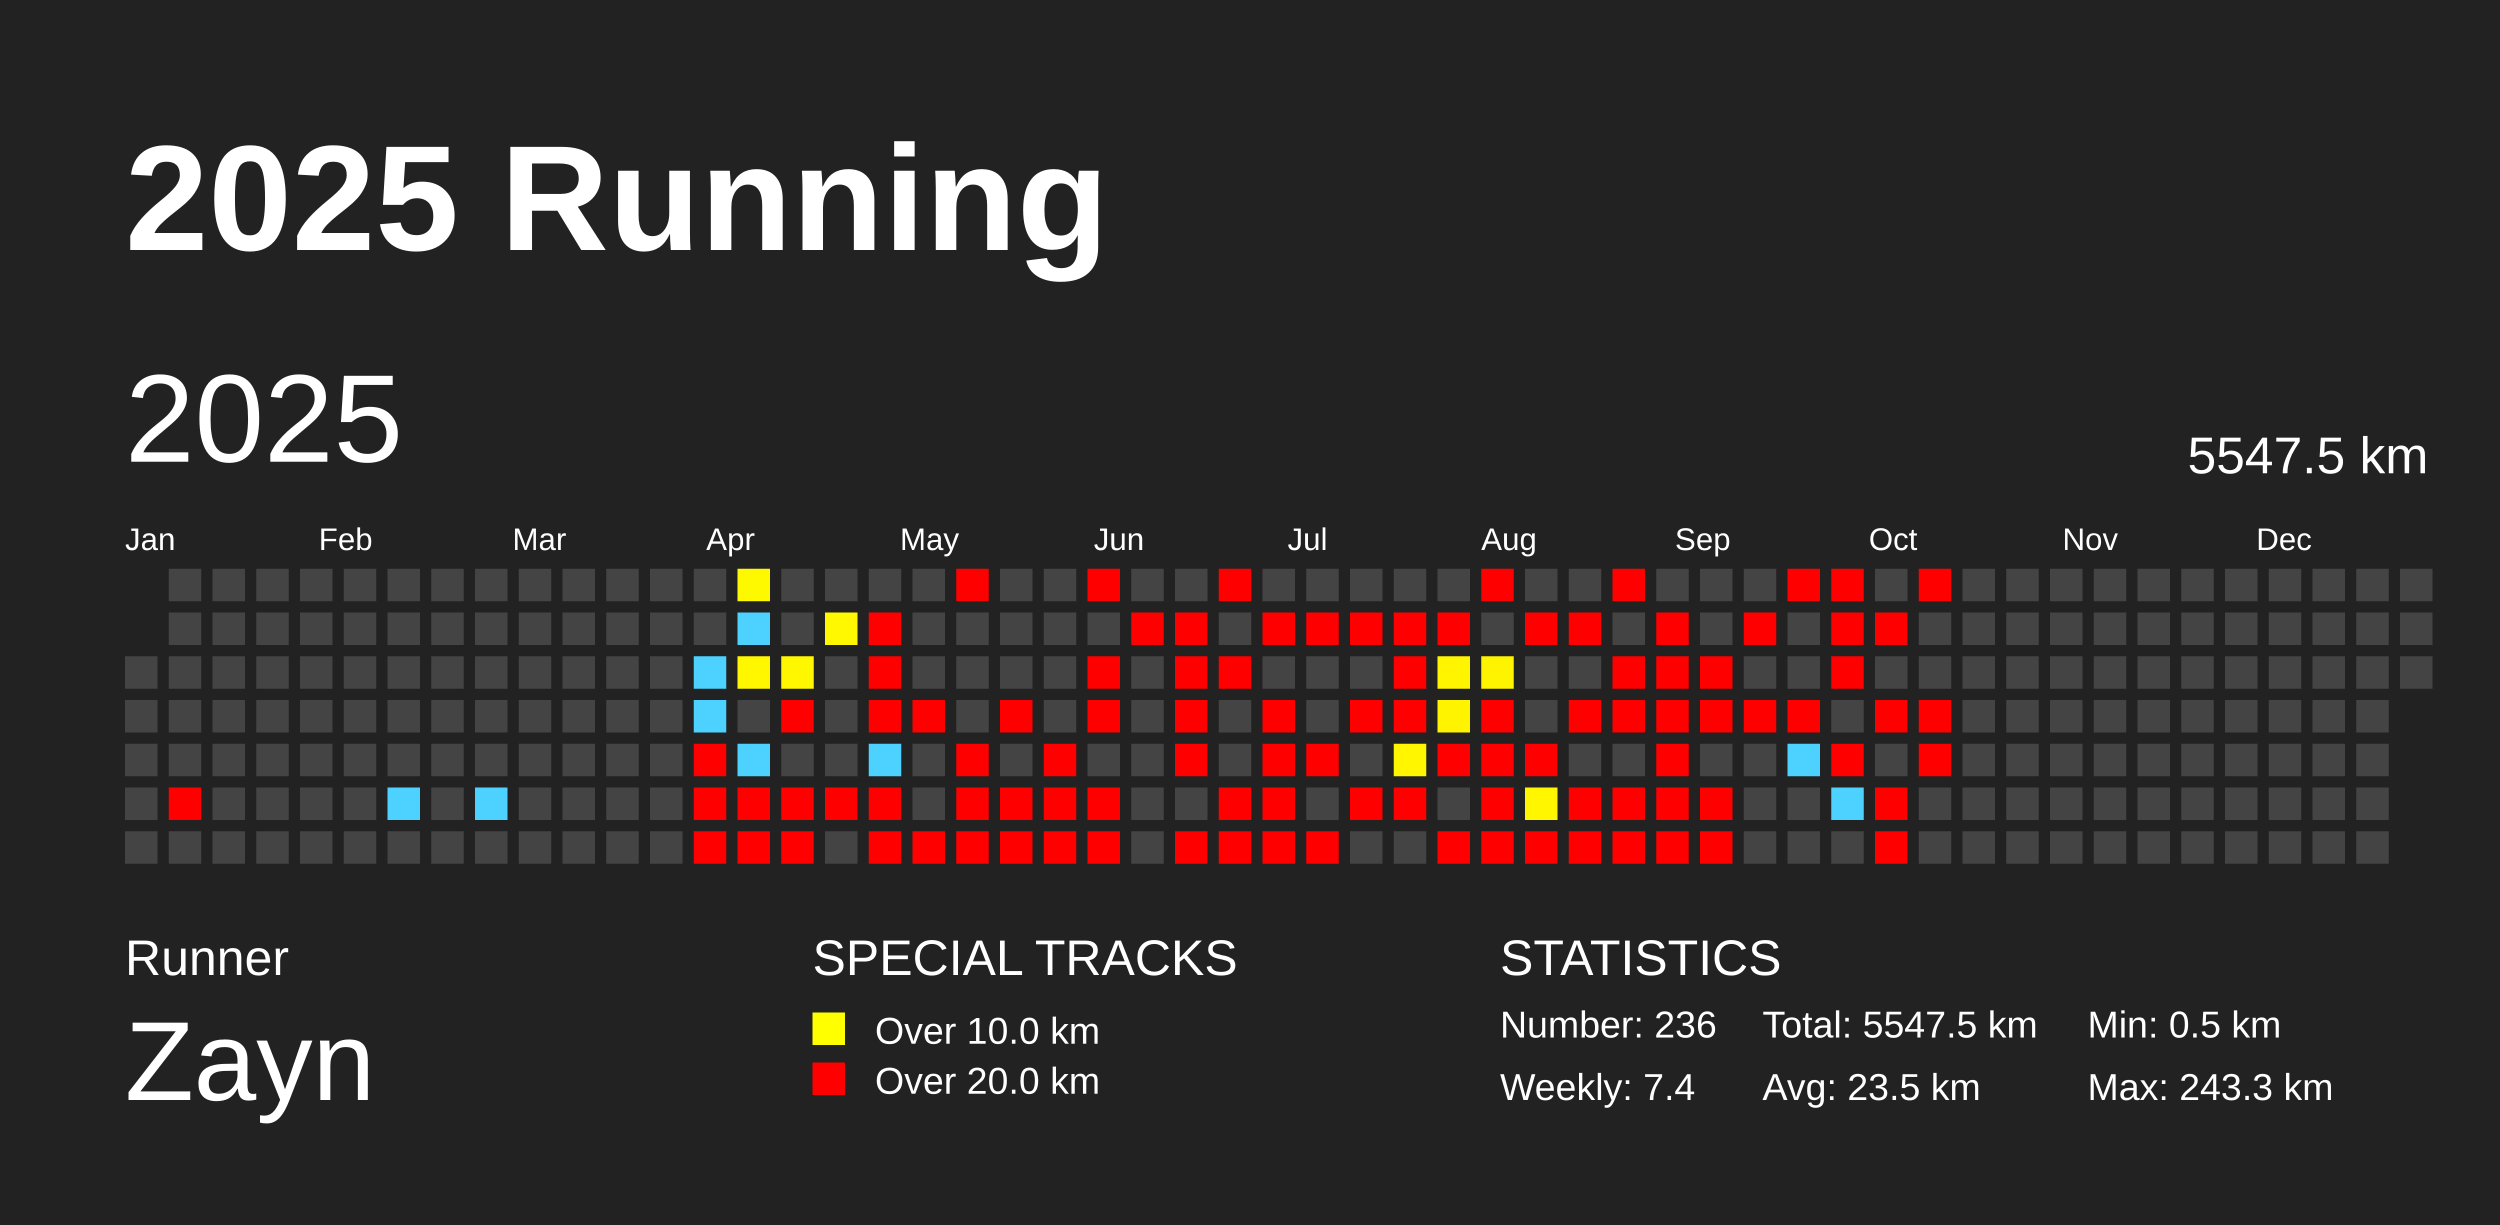
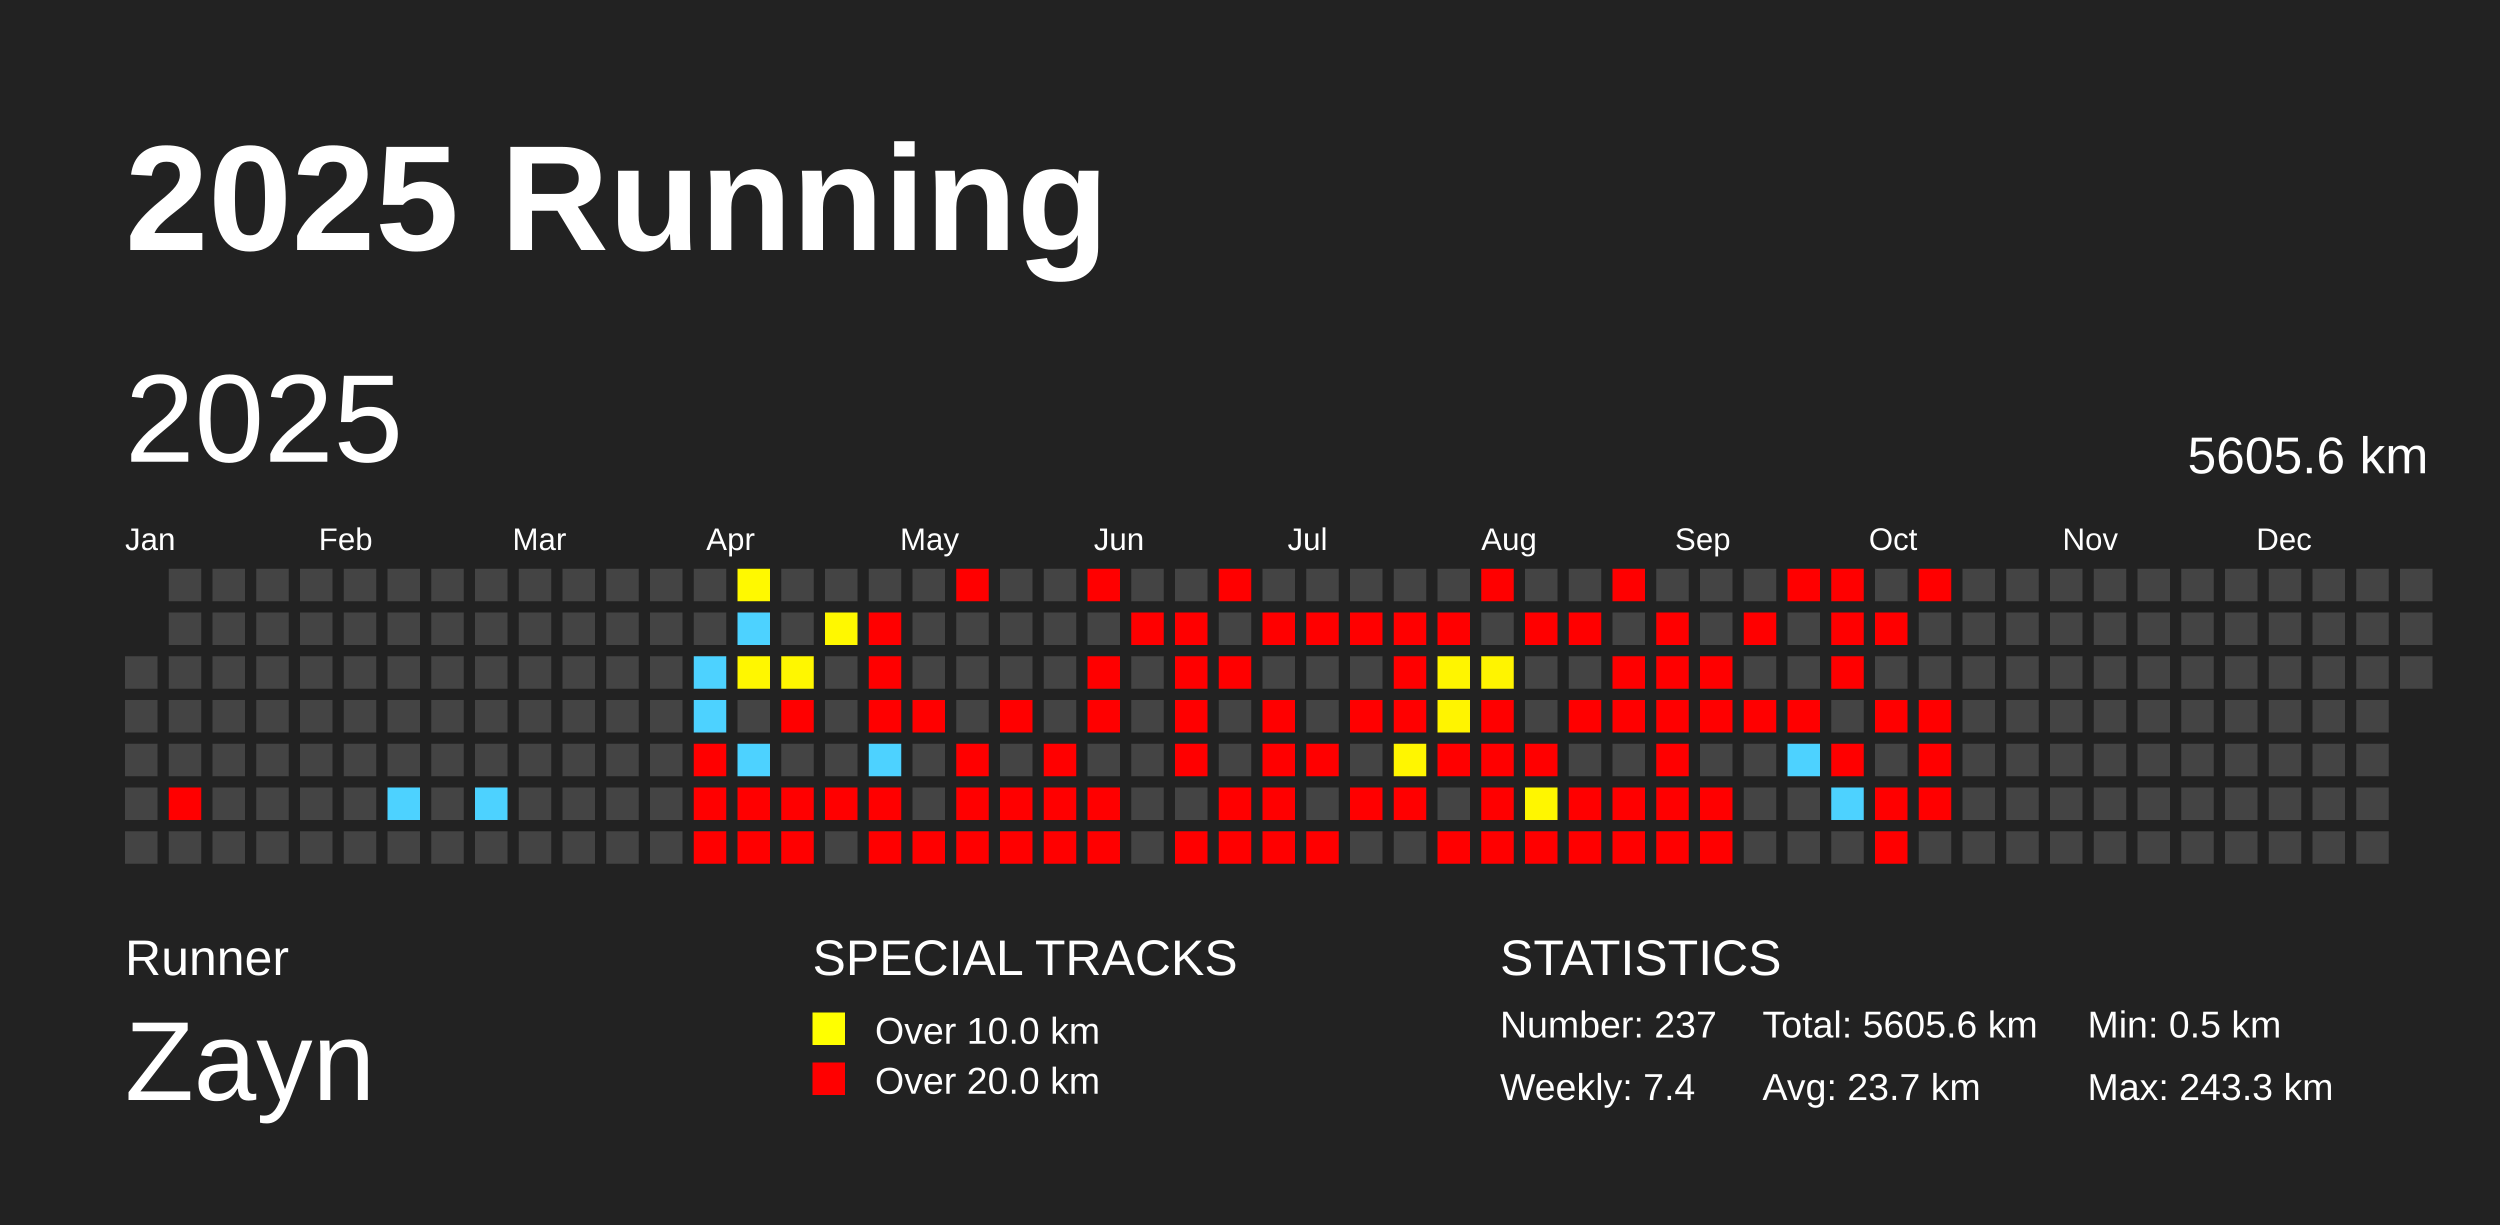
<svg xmlns="http://www.w3.org/2000/svg" baseProfile="full" height="98mm" version="1.1" viewBox="0,0,200,98" width="200mm">
  <defs />
  <rect fill="#222222" height="98" width="200" x="0" y="0" />
  <text fill="#FFFFFF" style="font-size:12px; font-family:Arial; font-weight:bold;" x="10" y="20">2025 Running</text>
  <text fill="#FFFFFF" style="font-size:4px; font-family:Arial" x="10" y="78">Runner</text>
  <text fill="#FFFFFF" style="font-size:9px; font-family:Arial" x="10" y="88">Zayn</text>
  <text fill="#FFFFFF" style="font-size:4px; font-family:Arial" x="65" y="78">SPECIAL TRACKS</text>
  <rect fill="yellow" height="2.6" width="2.6" x="65" y="81" />
  <text fill="#FFFFFF" style="font-size:3px; font-family:Arial" x="70" y="83.5">Over 10.0 km</text>
  <rect fill="red" height="2.6" width="2.6" x="65" y="85" />
  <text fill="#FFFFFF" style="font-size:3px; font-family:Arial" x="70" y="87.5">Over 20.0 km</text>
  <text fill="#FFFFFF" style="font-size:4px; font-family:Arial" x="120" y="78">STATISTICS</text>
-   <text fill="#FFFFFF" style="font-size:3px; font-family:Arial" x="120" y="83">Number: 236</text>
+   <text fill="#FFFFFF" style="font-size:3px; font-family:Arial" x="120" y="83">Number: 237</text>
  <text fill="#FFFFFF" style="font-size:3px; font-family:Arial" x="120" y="88">Weekly: 7.4</text>
-   <text fill="#FFFFFF" style="font-size:3px; font-family:Arial" x="141" y="83">Total: 5547.5 km</text>
-   <text fill="#FFFFFF" style="font-size:3px; font-family:Arial" x="141" y="88">Avg: 23.5 km</text>
+   <text fill="#FFFFFF" style="font-size:3px; font-family:Arial" x="141" y="83">Total: 5605.6 km</text>
+   <text fill="#FFFFFF" style="font-size:3px; font-family:Arial" x="141" y="88">Avg: 23.7 km</text>
  <text fill="#FFFFFF" style="font-size:3px; font-family:Arial" x="167" y="83">Min: 0.5 km</text>
  <text fill="#FFFFFF" style="font-size:3px; font-family:Arial" x="167" y="88">Max: 243.3 km</text>
  <text dominant-baseline="hanging" fill="#FFFFFF" style="font-size:10.0px; font-family:Arial;" x="10" y="30">2025</text>
-   <text dominant-baseline="hanging" fill="#FFFFFF" style="font-size:4.125px; font-family:Arial;" x="175" y="35">5547.5 km</text>
+   <text dominant-baseline="hanging" fill="#FFFFFF" style="font-size:4.125px; font-family:Arial;" x="175" y="35">5605.6 km</text>
  <text fill="#FFFFFF" style="font-size:2.5px; font-family:Arial" x="10.0" y="44">Jan</text>
  <text fill="#FFFFFF" style="font-size:2.5px; font-family:Arial" x="25.5" y="44">Feb</text>
  <text fill="#FFFFFF" style="font-size:2.5px; font-family:Arial" x="41.0" y="44">Mar</text>
  <text fill="#FFFFFF" style="font-size:2.5px; font-family:Arial" x="56.5" y="44">Apr</text>
  <text fill="#FFFFFF" style="font-size:2.5px; font-family:Arial" x="72.0" y="44">May</text>
  <text fill="#FFFFFF" style="font-size:2.5px; font-family:Arial" x="87.5" y="44">Jun</text>
  <text fill="#FFFFFF" style="font-size:2.5px; font-family:Arial" x="103.0" y="44">Jul</text>
  <text fill="#FFFFFF" style="font-size:2.5px; font-family:Arial" x="118.5" y="44">Aug</text>
  <text fill="#FFFFFF" style="font-size:2.5px; font-family:Arial" x="134.0" y="44">Sep</text>
  <text fill="#FFFFFF" style="font-size:2.5px; font-family:Arial" x="149.5" y="44">Oct</text>
  <text fill="#FFFFFF" style="font-size:2.5px; font-family:Arial" x="165.0" y="44">Nov</text>
  <text fill="#FFFFFF" style="font-size:2.5px; font-family:Arial" x="180.5" y="44">Dec</text>
  <rect fill="#444444" height="2.6" width="2.6" x="10.0" y="52.5" />
  <rect fill="#444444" height="2.6" width="2.6" x="10.0" y="56.0" />
  <rect fill="#444444" height="2.6" width="2.6" x="10.0" y="59.5" />
  <rect fill="#444444" height="2.6" width="2.6" x="10.0" y="63.0" />
  <rect fill="#444444" height="2.6" width="2.6" x="10.0" y="66.5" />
  <rect fill="#444444" height="2.6" width="2.6" x="13.5" y="45.5" />
  <rect fill="#444444" height="2.6" width="2.6" x="13.5" y="49.0" />
  <rect fill="#444444" height="2.6" width="2.6" x="13.5" y="52.5" />
  <rect fill="#444444" height="2.6" width="2.6" x="13.5" y="56.0" />
  <rect fill="#444444" height="2.6" width="2.6" x="13.5" y="59.5" />
  <rect fill="red" height="2.6" width="2.6" x="13.5" y="63.0" />
  <rect fill="#444444" height="2.6" width="2.6" x="13.5" y="66.5" />
  <rect fill="#444444" height="2.6" width="2.6" x="17.0" y="45.5" />
  <rect fill="#444444" height="2.6" width="2.6" x="17.0" y="49.0" />
  <rect fill="#444444" height="2.6" width="2.6" x="17.0" y="52.5" />
  <rect fill="#444444" height="2.6" width="2.6" x="17.0" y="56.0" />
  <rect fill="#444444" height="2.6" width="2.6" x="17.0" y="59.5" />
  <rect fill="#444444" height="2.6" width="2.6" x="17.0" y="63.0" />
  <rect fill="#444444" height="2.6" width="2.6" x="17.0" y="66.5" />
  <rect fill="#444444" height="2.6" width="2.6" x="20.5" y="45.5" />
  <rect fill="#444444" height="2.6" width="2.6" x="20.5" y="49.0" />
  <rect fill="#444444" height="2.6" width="2.6" x="20.5" y="52.5" />
  <rect fill="#444444" height="2.6" width="2.6" x="20.5" y="56.0" />
  <rect fill="#444444" height="2.6" width="2.6" x="20.5" y="59.5" />
  <rect fill="#444444" height="2.6" width="2.6" x="20.5" y="63.0" />
  <rect fill="#444444" height="2.6" width="2.6" x="20.5" y="66.5" />
  <rect fill="#444444" height="2.6" width="2.6" x="24.0" y="45.5" />
  <rect fill="#444444" height="2.6" width="2.6" x="24.0" y="49.0" />
  <rect fill="#444444" height="2.6" width="2.6" x="24.0" y="52.5" />
  <rect fill="#444444" height="2.6" width="2.6" x="24.0" y="56.0" />
  <rect fill="#444444" height="2.6" width="2.6" x="24.0" y="59.5" />
  <rect fill="#444444" height="2.6" width="2.6" x="24.0" y="63.0" />
  <rect fill="#444444" height="2.6" width="2.6" x="24.0" y="66.5" />
  <rect fill="#444444" height="2.6" width="2.6" x="27.5" y="45.5" />
  <rect fill="#444444" height="2.6" width="2.6" x="27.5" y="49.0" />
  <rect fill="#444444" height="2.6" width="2.6" x="27.5" y="52.5" />
  <rect fill="#444444" height="2.6" width="2.6" x="27.5" y="56.0" />
  <rect fill="#444444" height="2.6" width="2.6" x="27.5" y="59.5" />
  <rect fill="#444444" height="2.6" width="2.6" x="27.5" y="63.0" />
  <rect fill="#444444" height="2.6" width="2.6" x="27.5" y="66.5" />
  <rect fill="#444444" height="2.6" width="2.6" x="31.0" y="45.5" />
  <rect fill="#444444" height="2.6" width="2.6" x="31.0" y="49.0" />
  <rect fill="#444444" height="2.6" width="2.6" x="31.0" y="52.5" />
  <rect fill="#444444" height="2.6" width="2.6" x="31.0" y="56.0" />
  <rect fill="#444444" height="2.6" width="2.6" x="31.0" y="59.5" />
  <rect fill="#4dd2ff" height="2.6" width="2.6" x="31.0" y="63.0" />
  <rect fill="#444444" height="2.6" width="2.6" x="31.0" y="66.5" />
  <rect fill="#444444" height="2.6" width="2.6" x="34.5" y="45.5" />
  <rect fill="#444444" height="2.6" width="2.6" x="34.5" y="49.0" />
  <rect fill="#444444" height="2.6" width="2.6" x="34.5" y="52.5" />
  <rect fill="#444444" height="2.6" width="2.6" x="34.5" y="56.0" />
  <rect fill="#444444" height="2.6" width="2.6" x="34.5" y="59.5" />
  <rect fill="#444444" height="2.6" width="2.6" x="34.5" y="63.0" />
  <rect fill="#444444" height="2.6" width="2.6" x="34.5" y="66.5" />
  <rect fill="#444444" height="2.6" width="2.6" x="38.0" y="45.5" />
  <rect fill="#444444" height="2.6" width="2.6" x="38.0" y="49.0" />
  <rect fill="#444444" height="2.6" width="2.6" x="38.0" y="52.5" />
  <rect fill="#444444" height="2.6" width="2.6" x="38.0" y="56.0" />
  <rect fill="#444444" height="2.6" width="2.6" x="38.0" y="59.5" />
  <rect fill="#4dd2ff" height="2.6" width="2.6" x="38.0" y="63.0" />
  <rect fill="#444444" height="2.6" width="2.6" x="38.0" y="66.5" />
  <rect fill="#444444" height="2.6" width="2.6" x="41.5" y="45.5" />
  <rect fill="#444444" height="2.6" width="2.6" x="41.5" y="49.0" />
  <rect fill="#444444" height="2.6" width="2.6" x="41.5" y="52.5" />
  <rect fill="#444444" height="2.6" width="2.6" x="41.5" y="56.0" />
  <rect fill="#444444" height="2.6" width="2.6" x="41.5" y="59.5" />
  <rect fill="#444444" height="2.6" width="2.6" x="41.5" y="63.0" />
  <rect fill="#444444" height="2.6" width="2.6" x="41.5" y="66.5" />
  <rect fill="#444444" height="2.6" width="2.6" x="45.0" y="45.5" />
  <rect fill="#444444" height="2.6" width="2.6" x="45.0" y="49.0" />
  <rect fill="#444444" height="2.6" width="2.6" x="45.0" y="52.5" />
  <rect fill="#444444" height="2.6" width="2.6" x="45.0" y="56.0" />
  <rect fill="#444444" height="2.6" width="2.6" x="45.0" y="59.5" />
  <rect fill="#444444" height="2.6" width="2.6" x="45.0" y="63.0" />
  <rect fill="#444444" height="2.6" width="2.6" x="45.0" y="66.5" />
  <rect fill="#444444" height="2.6" width="2.6" x="48.5" y="45.5" />
  <rect fill="#444444" height="2.6" width="2.6" x="48.5" y="49.0" />
  <rect fill="#444444" height="2.6" width="2.6" x="48.5" y="52.5" />
  <rect fill="#444444" height="2.6" width="2.6" x="48.5" y="56.0" />
  <rect fill="#444444" height="2.6" width="2.6" x="48.5" y="59.5" />
  <rect fill="#444444" height="2.6" width="2.6" x="48.5" y="63.0" />
  <rect fill="#444444" height="2.6" width="2.6" x="48.5" y="66.5" />
  <rect fill="#444444" height="2.6" width="2.6" x="52.0" y="45.5" />
  <rect fill="#444444" height="2.6" width="2.6" x="52.0" y="49.0" />
  <rect fill="#444444" height="2.6" width="2.6" x="52.0" y="52.5" />
  <rect fill="#444444" height="2.6" width="2.6" x="52.0" y="56.0" />
  <rect fill="#444444" height="2.6" width="2.6" x="52.0" y="59.5" />
  <rect fill="#444444" height="2.6" width="2.6" x="52.0" y="63.0" />
  <rect fill="#444444" height="2.6" width="2.6" x="52.0" y="66.5" />
  <rect fill="#444444" height="2.6" width="2.6" x="55.5" y="45.5" />
  <rect fill="#444444" height="2.6" width="2.6" x="55.5" y="49.0" />
  <rect fill="#4dd2ff" height="2.6" width="2.6" x="55.5" y="52.5" />
  <rect fill="#4dd2ff" height="2.6" width="2.6" x="55.5" y="56.0" />
  <rect fill="red" height="2.6" width="2.6" x="55.5" y="59.5" />
  <rect fill="red" height="2.6" width="2.6" x="55.5" y="63.0" />
  <rect fill="red" height="2.6" width="2.6" x="55.5" y="66.5" />
  <rect fill="#fff900" height="2.6" width="2.6" x="59.0" y="45.5" />
  <rect fill="#4dd2ff" height="2.6" width="2.6" x="59.0" y="49.0" />
  <rect fill="#fff700" height="2.6" width="2.6" x="59.0" y="52.5" />
  <rect fill="#444444" height="2.6" width="2.6" x="59.0" y="56.0" />
  <rect fill="#4dd2ff" height="2.6" width="2.6" x="59.0" y="59.5" />
  <rect fill="red" height="2.6" width="2.6" x="59.0" y="63.0" />
  <rect fill="red" height="2.6" width="2.6" x="59.0" y="66.5" />
  <rect fill="#444444" height="2.6" width="2.6" x="62.5" y="45.5" />
  <rect fill="#444444" height="2.6" width="2.6" x="62.5" y="49.0" />
  <rect fill="#fff700" height="2.6" width="2.6" x="62.5" y="52.5" />
  <rect fill="red" height="2.6" width="2.6" x="62.5" y="56.0" />
  <rect fill="#444444" height="2.6" width="2.6" x="62.5" y="59.5" />
  <rect fill="red" height="2.6" width="2.6" x="62.5" y="63.0" />
  <rect fill="red" height="2.6" width="2.6" x="62.5" y="66.5" />
  <rect fill="#444444" height="2.6" width="2.6" x="66.0" y="45.5" />
  <rect fill="#fff800" height="2.6" width="2.6" x="66.0" y="49.0" />
  <rect fill="#444444" height="2.6" width="2.6" x="66.0" y="52.5" />
  <rect fill="#444444" height="2.6" width="2.6" x="66.0" y="56.0" />
  <rect fill="#444444" height="2.6" width="2.6" x="66.0" y="59.5" />
  <rect fill="red" height="2.6" width="2.6" x="66.0" y="63.0" />
  <rect fill="#444444" height="2.6" width="2.6" x="66.0" y="66.5" />
  <rect fill="#444444" height="2.6" width="2.6" x="69.5" y="45.5" />
  <rect fill="red" height="2.6" width="2.6" x="69.5" y="49.0" />
  <rect fill="red" height="2.6" width="2.6" x="69.5" y="52.5" />
  <rect fill="red" height="2.6" width="2.6" x="69.5" y="56.0" />
  <rect fill="#4dd2ff" height="2.6" width="2.6" x="69.5" y="59.5" />
  <rect fill="red" height="2.6" width="2.6" x="69.5" y="63.0" />
  <rect fill="red" height="2.6" width="2.6" x="69.5" y="66.5" />
  <rect fill="#444444" height="2.6" width="2.6" x="73.0" y="45.5" />
  <rect fill="#444444" height="2.6" width="2.6" x="73.0" y="49.0" />
  <rect fill="#444444" height="2.6" width="2.6" x="73.0" y="52.5" />
  <rect fill="red" height="2.6" width="2.6" x="73.0" y="56.0" />
  <rect fill="#444444" height="2.6" width="2.6" x="73.0" y="59.5" />
  <rect fill="#444444" height="2.6" width="2.6" x="73.0" y="63.0" />
  <rect fill="red" height="2.6" width="2.6" x="73.0" y="66.5" />
  <rect fill="red" height="2.6" width="2.6" x="76.5" y="45.5" />
  <rect fill="#444444" height="2.6" width="2.6" x="76.5" y="49.0" />
  <rect fill="#444444" height="2.6" width="2.6" x="76.5" y="52.5" />
  <rect fill="#444444" height="2.6" width="2.6" x="76.5" y="56.0" />
  <rect fill="red" height="2.6" width="2.6" x="76.5" y="59.5" />
  <rect fill="red" height="2.6" width="2.6" x="76.5" y="63.0" />
  <rect fill="red" height="2.6" width="2.6" x="76.5" y="66.5" />
  <rect fill="#444444" height="2.6" width="2.6" x="80.0" y="45.5" />
  <rect fill="#444444" height="2.6" width="2.6" x="80.0" y="49.0" />
  <rect fill="#444444" height="2.6" width="2.6" x="80.0" y="52.5" />
  <rect fill="red" height="2.6" width="2.6" x="80.0" y="56.0" />
  <rect fill="#444444" height="2.6" width="2.6" x="80.0" y="59.5" />
  <rect fill="red" height="2.6" width="2.6" x="80.0" y="63.0" />
  <rect fill="red" height="2.6" width="2.6" x="80.0" y="66.5" />
  <rect fill="#444444" height="2.6" width="2.6" x="83.5" y="45.5" />
  <rect fill="#444444" height="2.6" width="2.6" x="83.5" y="49.0" />
  <rect fill="#444444" height="2.6" width="2.6" x="83.5" y="52.5" />
  <rect fill="#444444" height="2.6" width="2.6" x="83.5" y="56.0" />
  <rect fill="red" height="2.6" width="2.6" x="83.5" y="59.5" />
  <rect fill="red" height="2.6" width="2.6" x="83.5" y="63.0" />
  <rect fill="red" height="2.6" width="2.6" x="83.5" y="66.5" />
  <rect fill="red" height="2.6" width="2.6" x="87.0" y="45.5" />
  <rect fill="#444444" height="2.6" width="2.6" x="87.0" y="49.0" />
  <rect fill="red" height="2.6" width="2.6" x="87.0" y="52.5" />
  <rect fill="red" height="2.6" width="2.6" x="87.0" y="56.0" />
  <rect fill="#444444" height="2.6" width="2.6" x="87.0" y="59.5" />
  <rect fill="red" height="2.6" width="2.6" x="87.0" y="63.0" />
  <rect fill="red" height="2.6" width="2.6" x="87.0" y="66.5" />
  <rect fill="#444444" height="2.6" width="2.6" x="90.5" y="45.5" />
  <rect fill="red" height="2.6" width="2.6" x="90.5" y="49.0" />
  <rect fill="#444444" height="2.6" width="2.6" x="90.5" y="52.5" />
  <rect fill="#444444" height="2.6" width="2.6" x="90.5" y="56.0" />
  <rect fill="#444444" height="2.6" width="2.6" x="90.5" y="59.5" />
  <rect fill="#444444" height="2.6" width="2.6" x="90.5" y="63.0" />
  <rect fill="#444444" height="2.6" width="2.6" x="90.5" y="66.5" />
  <rect fill="#444444" height="2.6" width="2.6" x="94.0" y="45.5" />
  <rect fill="red" height="2.6" width="2.6" x="94.0" y="49.0" />
  <rect fill="red" height="2.6" width="2.6" x="94.0" y="52.5" />
  <rect fill="red" height="2.6" width="2.6" x="94.0" y="56.0" />
  <rect fill="red" height="2.6" width="2.6" x="94.0" y="59.5" />
  <rect fill="#444444" height="2.6" width="2.6" x="94.0" y="63.0" />
  <rect fill="red" height="2.6" width="2.6" x="94.0" y="66.5" />
  <rect fill="red" height="2.6" width="2.6" x="97.5" y="45.5" />
  <rect fill="#444444" height="2.6" width="2.6" x="97.5" y="49.0" />
  <rect fill="red" height="2.6" width="2.6" x="97.5" y="52.5" />
  <rect fill="#444444" height="2.6" width="2.6" x="97.5" y="56.0" />
  <rect fill="#444444" height="2.6" width="2.6" x="97.5" y="59.5" />
  <rect fill="red" height="2.6" width="2.6" x="97.5" y="63.0" />
  <rect fill="red" height="2.6" width="2.6" x="97.5" y="66.5" />
  <rect fill="#444444" height="2.6" width="2.6" x="101.0" y="45.5" />
  <rect fill="red" height="2.6" width="2.6" x="101.0" y="49.0" />
  <rect fill="#444444" height="2.6" width="2.6" x="101.0" y="52.5" />
  <rect fill="red" height="2.6" width="2.6" x="101.0" y="56.0" />
  <rect fill="red" height="2.6" width="2.6" x="101.0" y="59.5" />
  <rect fill="red" height="2.6" width="2.6" x="101.0" y="63.0" />
  <rect fill="red" height="2.6" width="2.6" x="101.0" y="66.5" />
  <rect fill="#444444" height="2.6" width="2.6" x="104.5" y="45.5" />
  <rect fill="red" height="2.6" width="2.6" x="104.5" y="49.0" />
  <rect fill="#444444" height="2.6" width="2.6" x="104.5" y="52.5" />
  <rect fill="#444444" height="2.6" width="2.6" x="104.5" y="56.0" />
  <rect fill="red" height="2.6" width="2.6" x="104.5" y="59.5" />
  <rect fill="#444444" height="2.6" width="2.6" x="104.5" y="63.0" />
  <rect fill="red" height="2.6" width="2.6" x="104.5" y="66.5" />
  <rect fill="#444444" height="2.6" width="2.6" x="108.0" y="45.5" />
  <rect fill="red" height="2.6" width="2.6" x="108.0" y="49.0" />
  <rect fill="#444444" height="2.6" width="2.6" x="108.0" y="52.5" />
  <rect fill="red" height="2.6" width="2.6" x="108.0" y="56.0" />
  <rect fill="#444444" height="2.6" width="2.6" x="108.0" y="59.5" />
  <rect fill="red" height="2.6" width="2.6" x="108.0" y="63.0" />
  <rect fill="#444444" height="2.6" width="2.6" x="108.0" y="66.5" />
  <rect fill="#444444" height="2.6" width="2.6" x="111.5" y="45.5" />
  <rect fill="red" height="2.6" width="2.6" x="111.5" y="49.0" />
  <rect fill="red" height="2.6" width="2.6" x="111.5" y="52.5" />
  <rect fill="red" height="2.6" width="2.6" x="111.5" y="56.0" />
  <rect fill="#fff600" height="2.6" width="2.6" x="111.5" y="59.5" />
  <rect fill="red" height="2.6" width="2.6" x="111.5" y="63.0" />
  <rect fill="#444444" height="2.6" width="2.6" x="111.5" y="66.5" />
  <rect fill="#444444" height="2.6" width="2.6" x="115.0" y="45.5" />
  <rect fill="red" height="2.6" width="2.6" x="115.0" y="49.0" />
  <rect fill="#fff500" height="2.6" width="2.6" x="115.0" y="52.5" />
  <rect fill="#fff400" height="2.6" width="2.6" x="115.0" y="56.0" />
  <rect fill="red" height="2.6" width="2.6" x="115.0" y="59.5" />
  <rect fill="#444444" height="2.6" width="2.6" x="115.0" y="63.0" />
  <rect fill="red" height="2.6" width="2.6" x="115.0" y="66.5" />
  <rect fill="red" height="2.6" width="2.6" x="118.5" y="45.5" />
  <rect fill="#444444" height="2.6" width="2.6" x="118.5" y="49.0" />
  <rect fill="#fff400" height="2.6" width="2.6" x="118.5" y="52.5" />
  <rect fill="red" height="2.6" width="2.6" x="118.5" y="56.0" />
  <rect fill="red" height="2.6" width="2.6" x="118.5" y="59.5" />
  <rect fill="red" height="2.6" width="2.6" x="118.5" y="63.0" />
  <rect fill="red" height="2.6" width="2.6" x="118.5" y="66.5" />
  <rect fill="#444444" height="2.6" width="2.6" x="122.0" y="45.5" />
  <rect fill="red" height="2.6" width="2.6" x="122.0" y="49.0" />
  <rect fill="#444444" height="2.6" width="2.6" x="122.0" y="52.5" />
  <rect fill="#444444" height="2.6" width="2.6" x="122.0" y="56.0" />
  <rect fill="red" height="2.6" width="2.6" x="122.0" y="59.5" />
  <rect fill="#fff600" height="2.6" width="2.6" x="122.0" y="63.0" />
  <rect fill="red" height="2.6" width="2.6" x="122.0" y="66.5" />
  <rect fill="#444444" height="2.6" width="2.6" x="125.5" y="45.5" />
  <rect fill="red" height="2.6" width="2.6" x="125.5" y="49.0" />
  <rect fill="#444444" height="2.6" width="2.6" x="125.5" y="52.5" />
  <rect fill="red" height="2.6" width="2.6" x="125.5" y="56.0" />
  <rect fill="#444444" height="2.6" width="2.6" x="125.5" y="59.5" />
  <rect fill="red" height="2.6" width="2.6" x="125.5" y="63.0" />
  <rect fill="red" height="2.6" width="2.6" x="125.5" y="66.5" />
  <rect fill="red" height="2.6" width="2.6" x="129.0" y="45.5" />
  <rect fill="#444444" height="2.6" width="2.6" x="129.0" y="49.0" />
  <rect fill="red" height="2.6" width="2.6" x="129.0" y="52.5" />
  <rect fill="red" height="2.6" width="2.6" x="129.0" y="56.0" />
  <rect fill="#444444" height="2.6" width="2.6" x="129.0" y="59.5" />
  <rect fill="red" height="2.6" width="2.6" x="129.0" y="63.0" />
  <rect fill="red" height="2.6" width="2.6" x="129.0" y="66.5" />
  <rect fill="#444444" height="2.6" width="2.6" x="132.5" y="45.5" />
  <rect fill="red" height="2.6" width="2.6" x="132.5" y="49.0" />
  <rect fill="red" height="2.6" width="2.6" x="132.5" y="52.5" />
  <rect fill="red" height="2.6" width="2.6" x="132.5" y="56.0" />
  <rect fill="red" height="2.6" width="2.6" x="132.5" y="59.5" />
  <rect fill="red" height="2.6" width="2.6" x="132.5" y="63.0" />
  <rect fill="red" height="2.6" width="2.6" x="132.5" y="66.5" />
  <rect fill="#444444" height="2.6" width="2.6" x="136.0" y="45.5" />
  <rect fill="#444444" height="2.6" width="2.6" x="136.0" y="49.0" />
  <rect fill="red" height="2.6" width="2.6" x="136.0" y="52.5" />
  <rect fill="red" height="2.6" width="2.6" x="136.0" y="56.0" />
  <rect fill="#444444" height="2.6" width="2.6" x="136.0" y="59.5" />
  <rect fill="red" height="2.6" width="2.6" x="136.0" y="63.0" />
  <rect fill="red" height="2.6" width="2.6" x="136.0" y="66.5" />
  <rect fill="#444444" height="2.6" width="2.6" x="139.5" y="45.5" />
  <rect fill="red" height="2.6" width="2.6" x="139.5" y="49.0" />
  <rect fill="#444444" height="2.6" width="2.6" x="139.5" y="52.5" />
  <rect fill="red" height="2.6" width="2.6" x="139.5" y="56.0" />
  <rect fill="#444444" height="2.6" width="2.6" x="139.5" y="59.5" />
  <rect fill="#444444" height="2.6" width="2.6" x="139.5" y="63.0" />
  <rect fill="#444444" height="2.6" width="2.6" x="139.5" y="66.5" />
  <rect fill="red" height="2.6" width="2.6" x="143.0" y="45.5" />
  <rect fill="#444444" height="2.6" width="2.6" x="143.0" y="49.0" />
  <rect fill="#444444" height="2.6" width="2.6" x="143.0" y="52.5" />
  <rect fill="red" height="2.6" width="2.6" x="143.0" y="56.0" />
  <rect fill="#4dd2ff" height="2.6" width="2.6" x="143.0" y="59.5" />
  <rect fill="#444444" height="2.6" width="2.6" x="143.0" y="63.0" />
  <rect fill="#444444" height="2.6" width="2.6" x="143.0" y="66.5" />
  <rect fill="red" height="2.6" width="2.6" x="146.5" y="45.5" />
  <rect fill="red" height="2.6" width="2.6" x="146.5" y="49.0" />
  <rect fill="red" height="2.6" width="2.6" x="146.5" y="52.5" />
  <rect fill="#444444" height="2.6" width="2.6" x="146.5" y="56.0" />
  <rect fill="red" height="2.6" width="2.6" x="146.5" y="59.5" />
  <rect fill="#4dd2ff" height="2.6" width="2.6" x="146.5" y="63.0" />
  <rect fill="#444444" height="2.6" width="2.6" x="146.5" y="66.5" />
  <rect fill="#444444" height="2.6" width="2.6" x="150.0" y="45.5" />
  <rect fill="red" height="2.6" width="2.6" x="150.0" y="49.0" />
  <rect fill="#444444" height="2.6" width="2.6" x="150.0" y="52.5" />
  <rect fill="red" height="2.6" width="2.6" x="150.0" y="56.0" />
  <rect fill="#444444" height="2.6" width="2.6" x="150.0" y="59.5" />
  <rect fill="red" height="2.6" width="2.6" x="150.0" y="63.0" />
  <rect fill="red" height="2.6" width="2.6" x="150.0" y="66.5" />
  <rect fill="red" height="2.6" width="2.6" x="153.5" y="45.5" />
  <rect fill="#444444" height="2.6" width="2.6" x="153.5" y="49.0" />
  <rect fill="#444444" height="2.6" width="2.6" x="153.5" y="52.5" />
  <rect fill="red" height="2.6" width="2.6" x="153.5" y="56.0" />
  <rect fill="red" height="2.6" width="2.6" x="153.5" y="59.5" />
-   <rect fill="#444444" height="2.6" width="2.6" x="153.5" y="63.0" />
+   <rect fill="red" height="2.6" width="2.6" x="153.5" y="63.0" />
  <rect fill="#444444" height="2.6" width="2.6" x="153.5" y="66.5" />
  <rect fill="#444444" height="2.6" width="2.6" x="157.0" y="45.5" />
  <rect fill="#444444" height="2.6" width="2.6" x="157.0" y="49.0" />
  <rect fill="#444444" height="2.6" width="2.6" x="157.0" y="52.5" />
  <rect fill="#444444" height="2.6" width="2.6" x="157.0" y="56.0" />
  <rect fill="#444444" height="2.6" width="2.6" x="157.0" y="59.5" />
  <rect fill="#444444" height="2.6" width="2.6" x="157.0" y="63.0" />
  <rect fill="#444444" height="2.6" width="2.6" x="157.0" y="66.5" />
  <rect fill="#444444" height="2.6" width="2.6" x="160.5" y="45.5" />
  <rect fill="#444444" height="2.6" width="2.6" x="160.5" y="49.0" />
  <rect fill="#444444" height="2.6" width="2.6" x="160.5" y="52.5" />
  <rect fill="#444444" height="2.6" width="2.6" x="160.5" y="56.0" />
  <rect fill="#444444" height="2.6" width="2.6" x="160.5" y="59.5" />
  <rect fill="#444444" height="2.6" width="2.6" x="160.5" y="63.0" />
  <rect fill="#444444" height="2.6" width="2.6" x="160.5" y="66.5" />
  <rect fill="#444444" height="2.6" width="2.6" x="164.0" y="45.5" />
  <rect fill="#444444" height="2.6" width="2.6" x="164.0" y="49.0" />
  <rect fill="#444444" height="2.6" width="2.6" x="164.0" y="52.5" />
  <rect fill="#444444" height="2.6" width="2.6" x="164.0" y="56.0" />
  <rect fill="#444444" height="2.6" width="2.6" x="164.0" y="59.5" />
  <rect fill="#444444" height="2.6" width="2.6" x="164.0" y="63.0" />
  <rect fill="#444444" height="2.6" width="2.6" x="164.0" y="66.5" />
  <rect fill="#444444" height="2.6" width="2.6" x="167.5" y="45.5" />
  <rect fill="#444444" height="2.6" width="2.6" x="167.5" y="49.0" />
  <rect fill="#444444" height="2.6" width="2.6" x="167.5" y="52.5" />
  <rect fill="#444444" height="2.6" width="2.6" x="167.5" y="56.0" />
  <rect fill="#444444" height="2.6" width="2.6" x="167.5" y="59.5" />
  <rect fill="#444444" height="2.6" width="2.6" x="167.5" y="63.0" />
  <rect fill="#444444" height="2.6" width="2.6" x="167.5" y="66.5" />
  <rect fill="#444444" height="2.6" width="2.6" x="171.0" y="45.5" />
  <rect fill="#444444" height="2.6" width="2.6" x="171.0" y="49.0" />
  <rect fill="#444444" height="2.6" width="2.6" x="171.0" y="52.5" />
  <rect fill="#444444" height="2.6" width="2.6" x="171.0" y="56.0" />
  <rect fill="#444444" height="2.6" width="2.6" x="171.0" y="59.5" />
  <rect fill="#444444" height="2.6" width="2.6" x="171.0" y="63.0" />
  <rect fill="#444444" height="2.6" width="2.6" x="171.0" y="66.5" />
  <rect fill="#444444" height="2.6" width="2.6" x="174.5" y="45.5" />
  <rect fill="#444444" height="2.6" width="2.6" x="174.5" y="49.0" />
  <rect fill="#444444" height="2.6" width="2.6" x="174.5" y="52.5" />
  <rect fill="#444444" height="2.6" width="2.6" x="174.5" y="56.0" />
  <rect fill="#444444" height="2.6" width="2.6" x="174.5" y="59.5" />
  <rect fill="#444444" height="2.6" width="2.6" x="174.5" y="63.0" />
  <rect fill="#444444" height="2.6" width="2.6" x="174.5" y="66.5" />
  <rect fill="#444444" height="2.6" width="2.6" x="178.0" y="45.5" />
  <rect fill="#444444" height="2.6" width="2.6" x="178.0" y="49.0" />
  <rect fill="#444444" height="2.6" width="2.6" x="178.0" y="52.5" />
  <rect fill="#444444" height="2.6" width="2.6" x="178.0" y="56.0" />
  <rect fill="#444444" height="2.6" width="2.6" x="178.0" y="59.5" />
  <rect fill="#444444" height="2.6" width="2.6" x="178.0" y="63.0" />
  <rect fill="#444444" height="2.6" width="2.6" x="178.0" y="66.5" />
  <rect fill="#444444" height="2.6" width="2.6" x="181.5" y="45.5" />
  <rect fill="#444444" height="2.6" width="2.6" x="181.5" y="49.0" />
  <rect fill="#444444" height="2.6" width="2.6" x="181.5" y="52.5" />
  <rect fill="#444444" height="2.6" width="2.6" x="181.5" y="56.0" />
  <rect fill="#444444" height="2.6" width="2.6" x="181.5" y="59.5" />
  <rect fill="#444444" height="2.6" width="2.6" x="181.5" y="63.0" />
  <rect fill="#444444" height="2.6" width="2.6" x="181.5" y="66.5" />
  <rect fill="#444444" height="2.6" width="2.6" x="185.0" y="45.5" />
  <rect fill="#444444" height="2.6" width="2.6" x="185.0" y="49.0" />
  <rect fill="#444444" height="2.6" width="2.6" x="185.0" y="52.5" />
  <rect fill="#444444" height="2.6" width="2.6" x="185.0" y="56.0" />
  <rect fill="#444444" height="2.6" width="2.6" x="185.0" y="59.5" />
  <rect fill="#444444" height="2.6" width="2.6" x="185.0" y="63.0" />
  <rect fill="#444444" height="2.6" width="2.6" x="185.0" y="66.5" />
  <rect fill="#444444" height="2.6" width="2.6" x="188.5" y="45.5" />
  <rect fill="#444444" height="2.6" width="2.6" x="188.5" y="49.0" />
  <rect fill="#444444" height="2.6" width="2.6" x="188.5" y="52.5" />
  <rect fill="#444444" height="2.6" width="2.6" x="188.5" y="56.0" />
  <rect fill="#444444" height="2.6" width="2.6" x="188.5" y="59.5" />
  <rect fill="#444444" height="2.6" width="2.6" x="188.5" y="63.0" />
  <rect fill="#444444" height="2.6" width="2.6" x="188.5" y="66.5" />
  <rect fill="#444444" height="2.6" width="2.6" x="192.0" y="45.5" />
  <rect fill="#444444" height="2.6" width="2.6" x="192.0" y="49.0" />
  <rect fill="#444444" height="2.6" width="2.6" x="192.0" y="52.5" />
</svg>
